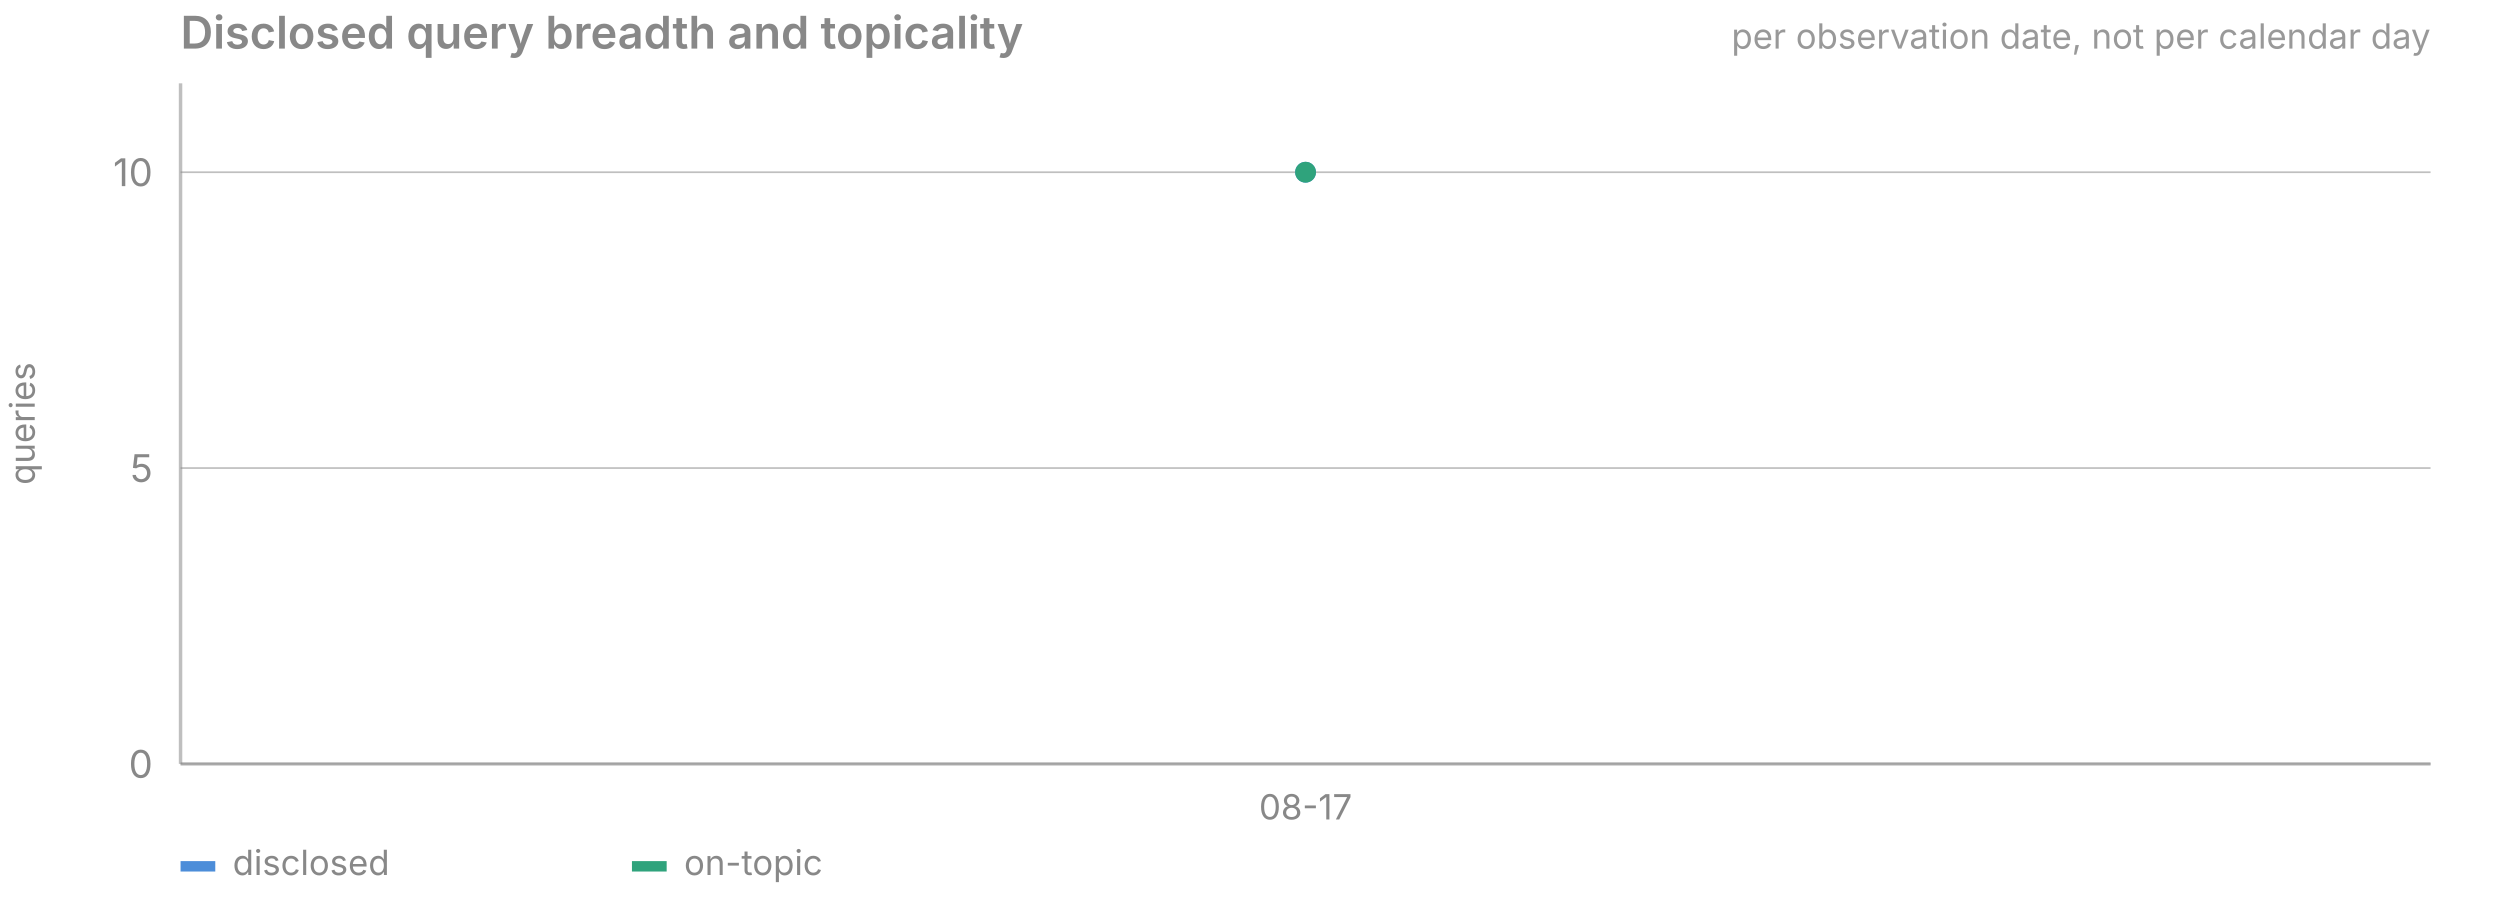
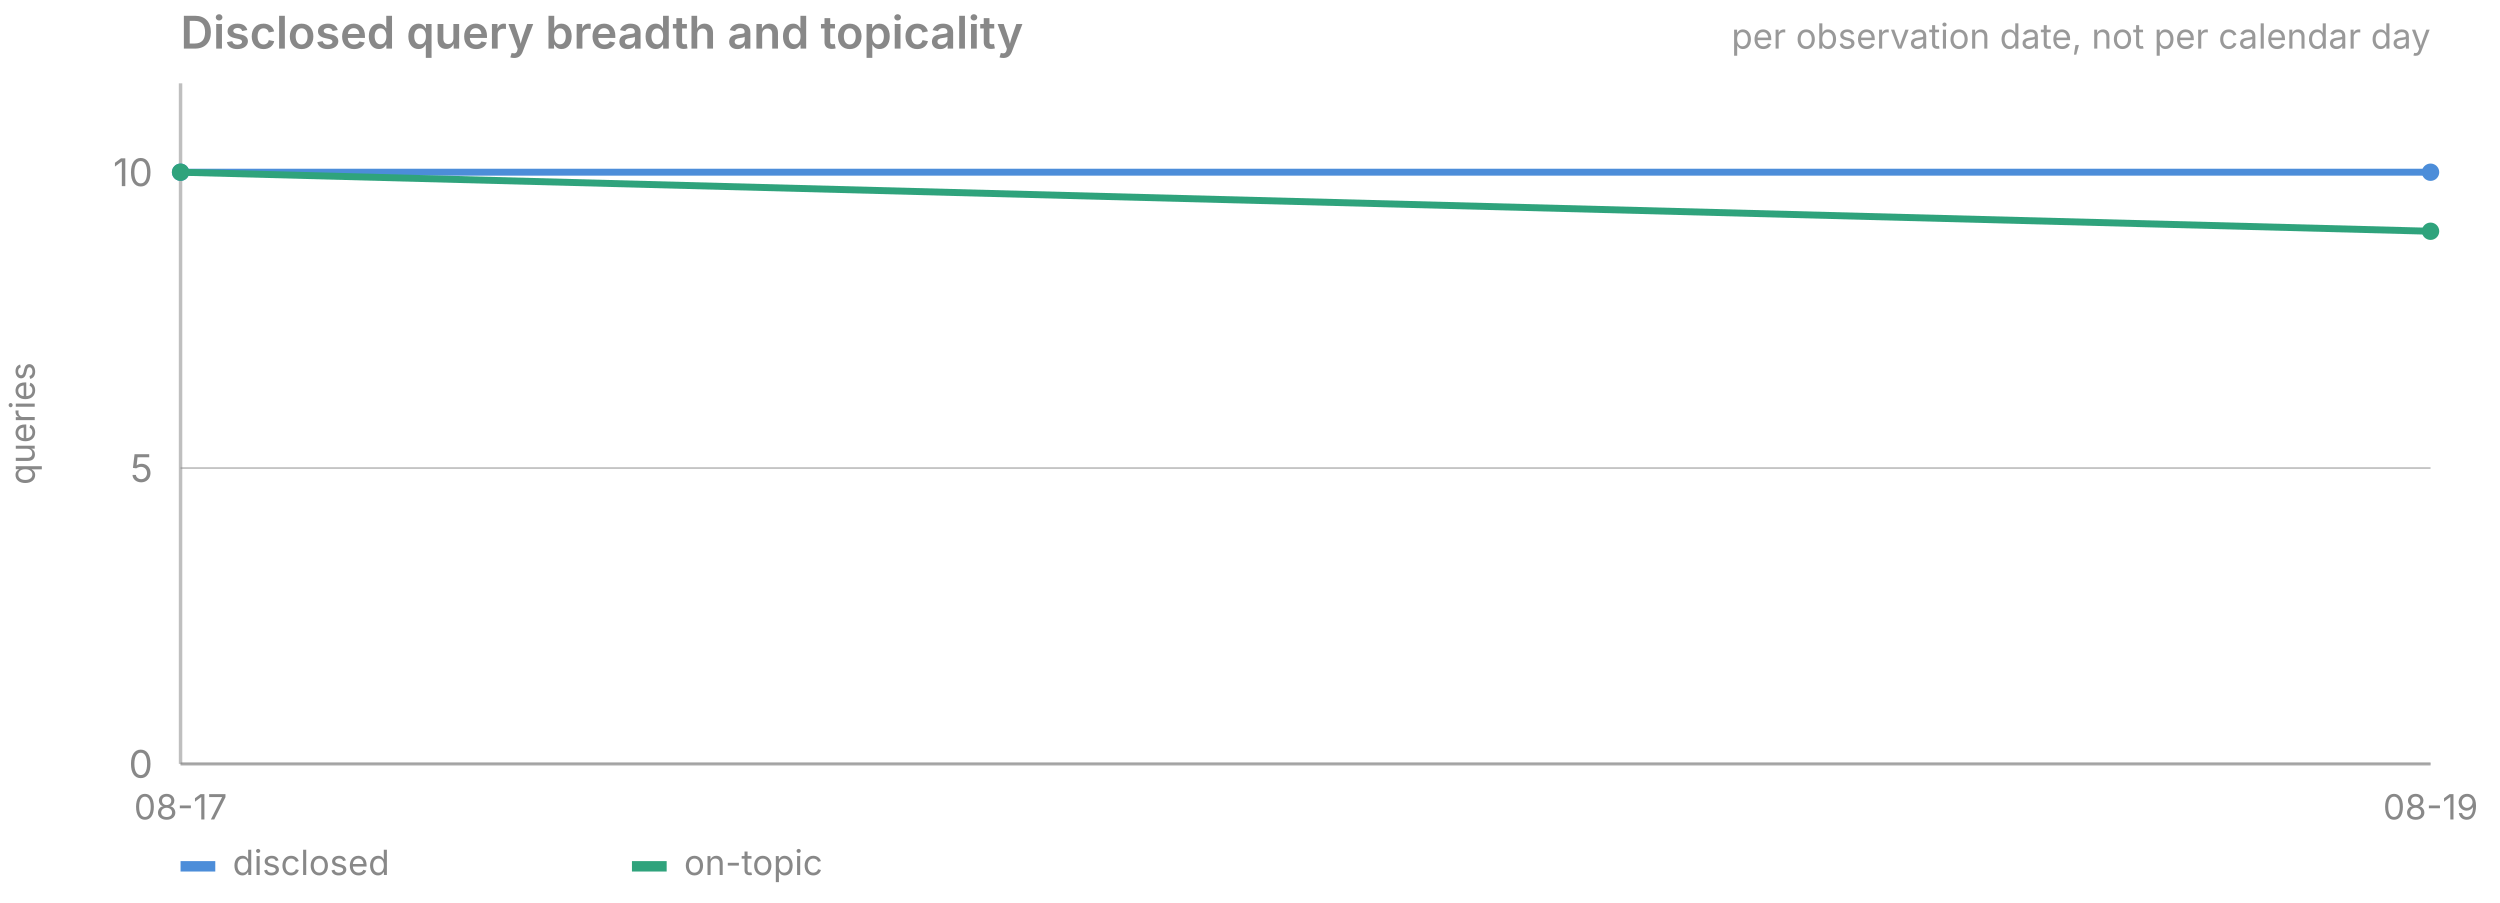
<svg xmlns="http://www.w3.org/2000/svg" viewBox="0 0 720 260" width="720" height="260" font-family="system-ui, -apple-system, sans-serif" role="img" aria-label="Disclosed query breadth and topicality">
  <text x="52" y="14" font-size="13" font-weight="600" fill="#888">Disclosed query breadth and topicality</text>
  <text x="700" y="14" text-anchor="end" font-size="10" fill="#999">per observation date, not per calendar day</text>
  <line x1="52" y1="220.0" x2="700" y2="220.0" stroke="#8888" stroke-width="0.5" />
  <text x="44" y="224.0" text-anchor="end" font-size="11" fill="#888">0</text>
  <line x1="52" y1="134.8" x2="700" y2="134.8" stroke="#8888" stroke-width="0.5" />
  <text x="44" y="138.8" text-anchor="end" font-size="11" fill="#888">5</text>
  <line x1="52" y1="49.6" x2="700" y2="49.6" stroke="#8888" stroke-width="0.5" />
  <text x="44" y="53.6" text-anchor="end" font-size="11" fill="#888">10</text>
  <line x1="52" y1="24" x2="52" y2="220" stroke="#8888" stroke-width="1" />
  <line x1="52" y1="220" x2="700" y2="220" stroke="#8888" stroke-width="1" />
-   <circle cx="376.0" cy="49.6" r="3" fill="#4c8dd9" />
-   <circle cx="376.0" cy="49.6" r="2.5" fill="#4c8dd9" />
-   <circle cx="376.0" cy="49.6" r="3" fill="#2fa37c" />
-   <circle cx="376.0" cy="49.6" r="2.5" fill="#2fa37c" />
-   <text x="376.0" y="236" text-anchor="middle" font-size="10" fill="#888">08-17</text>
+   <polyline points="52.0,49.6 700.0,49.6" fill="none" stroke="#4c8dd9" stroke-width="2" stroke-linejoin="round" />
+   <circle cx="52.0" cy="49.6" r="2.5" fill="#4c8dd9" />
+   <circle cx="700.0" cy="49.6" r="2.5" fill="#4c8dd9" />
+   <polyline points="52.0,49.6 700.0,66.6" fill="none" stroke="#2fa37c" stroke-width="2" stroke-linejoin="round" />
+   <circle cx="52.0" cy="49.6" r="2.5" fill="#2fa37c" />
+   <circle cx="700.0" cy="66.6" r="2.5" fill="#2fa37c" />
+   <text x="52.0" y="236" text-anchor="middle" font-size="10" fill="#888">08-17</text>
+   <text x="700.0" y="236" text-anchor="middle" font-size="10" fill="#888">08-19</text>
  <rect x="52" y="248" width="10" height="3" fill="#4c8dd9" />
  <text x="67" y="252" font-size="10" fill="#888">disclosed</text>
  <rect x="182" y="248" width="10" height="3" fill="#2fa37c" />
  <text x="197" y="252" font-size="10" fill="#888">on-topic</text>
  <text x="10" y="122" font-size="10" fill="#888" transform="rotate(-90 10 122)" text-anchor="middle">queries</text>
</svg>
